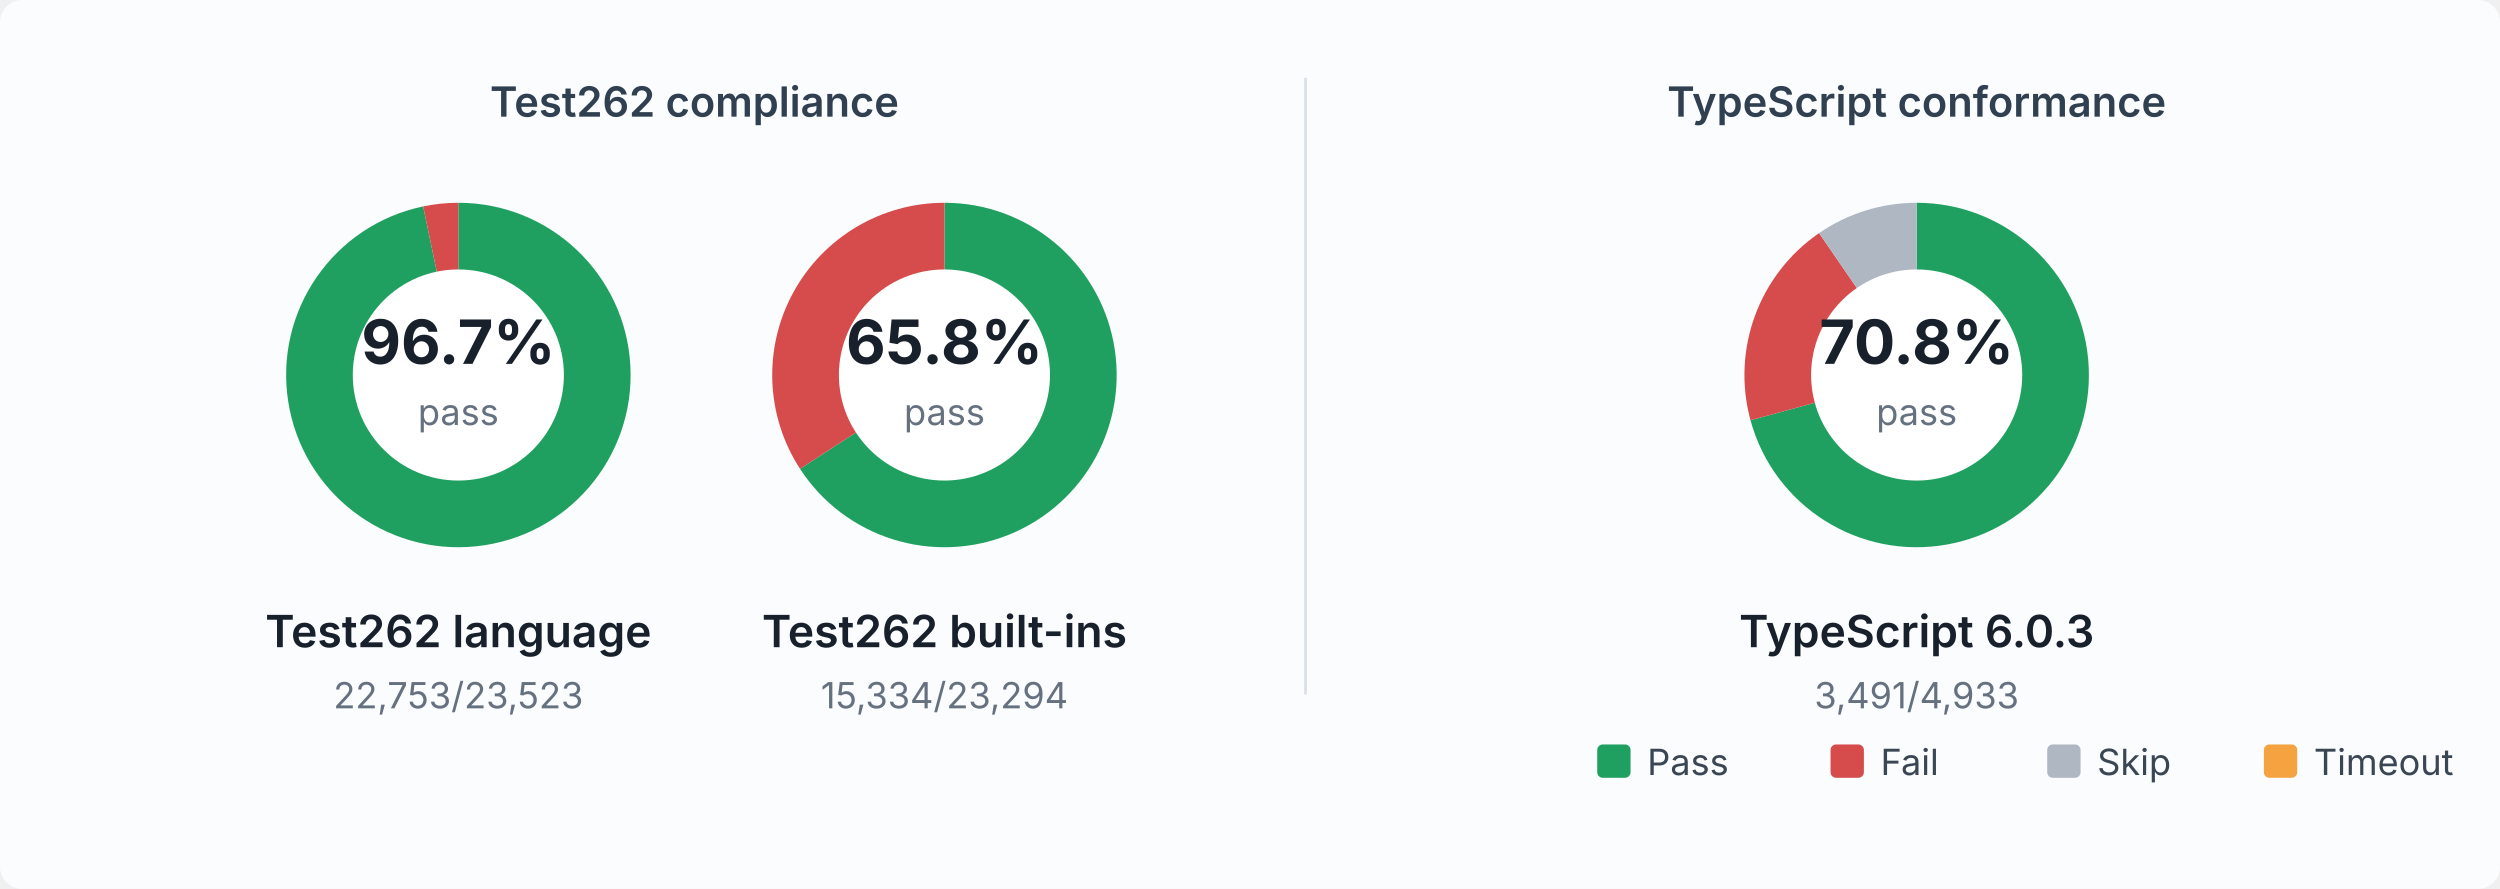
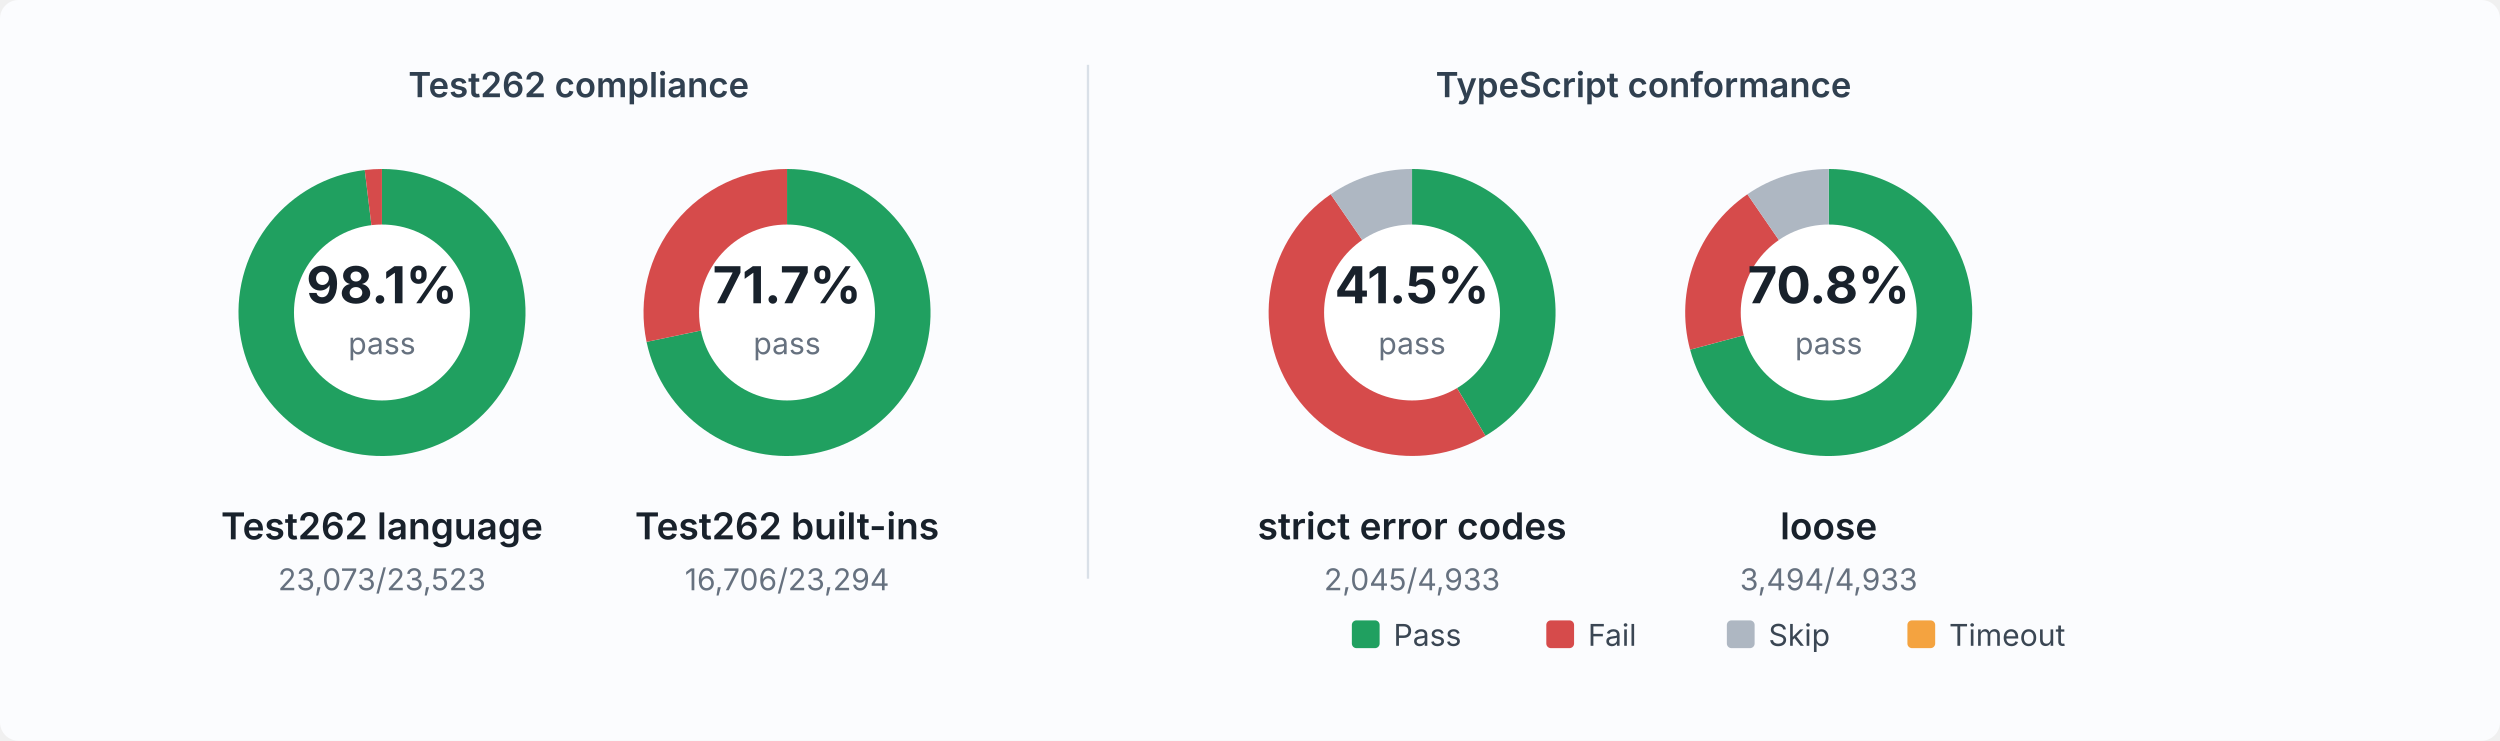
- <svg xmlns="http://www.w3.org/2000/svg" width="900" height="320" viewBox="0 0 900 320" role="img" aria-labelledby="title desc">
+ <svg xmlns="http://www.w3.org/2000/svg" width="1080" height="320" viewBox="0 0 1080 320" role="img" aria-labelledby="title desc">
  <style>
    .bg { fill: #fbfcfe; }
    .group { font: 600 15px system-ui, -apple-system, BlinkMacSystemFont, "Segoe UI", sans-serif; fill: #304050; }
    .title { font: 600 16px system-ui, -apple-system, BlinkMacSystemFont, "Segoe UI", sans-serif; fill: #18212b; }
    .percent { font: 700 22px system-ui, -apple-system, BlinkMacSystemFont, "Segoe UI", sans-serif; fill: #18212b; }
    .caption { font: 13px system-ui, -apple-system, BlinkMacSystemFont, "Segoe UI", sans-serif; fill: #66717f; }
    .legend { font: 13px system-ui, -apple-system, BlinkMacSystemFont, "Segoe UI", sans-serif; fill: #3a4653; }
  </style>
-   <rect class="bg" x="0" y="0" width="900" height="320" rx="8" />
+   <rect class="bg" x="0" y="0" width="1080" height="320" rx="8" />
  <text x="250" y="42" text-anchor="middle" class="group">Test262 compliance</text>
-   <text x="690" y="42" text-anchor="middle" class="group">TypeScript conformance</text>
+   <text x="710" y="42" text-anchor="middle" class="group">TypeScript conformance</text>
  <line x1="470" y1="28" x2="470" y2="250" stroke="#d9e0e8" stroke-width="1" />
  <g aria-label="Test262 language">
-     <path d="M 165.00 135.00 L 152.34 74.31 A 62.00 62.00 0 1 0 165.00 73.00 Z" fill="#20a060" />
-     <path d="M 165.00 135.00 L 165.00 73.00 A 62.00 62.00 0 0 0 152.34 74.31 Z" fill="#d64b4b" />
+     <path d="M 165.00 135.00 L 157.57 73.45 A 62.00 62.00 0 1 0 165.00 73.00 Z" fill="#20a060" />
+     <path d="M 165.00 135.00 L 165.00 73.00 A 62.00 62.00 0 0 0 157.57 73.45 Z" fill="#d64b4b" />
    <circle cx="165" cy="135" r="38" fill="#ffffff" />
-     <text x="165" y="131" text-anchor="middle" class="percent">96.7%</text>
+     <text x="165" y="131" text-anchor="middle" class="percent">98.1%</text>
    <text x="165" y="153" text-anchor="middle" class="caption">pass</text>
    <text x="165" y="233" text-anchor="middle" class="title">Test262 language</text>
-     <text x="165" y="255" text-anchor="middle" class="caption">22,753/23,523</text>
+     <text x="165" y="255" text-anchor="middle" class="caption">23,073/23,523</text>
  </g>
  <g aria-label="Test262 built-ins">
-     <path d="M 340.00 135.00 L 288.01 168.78 A 62.00 62.00 0 1 0 340.00 73.00 Z" fill="#20a060" />
-     <path d="M 340.00 135.00 L 340.00 73.00 A 62.00 62.00 0 0 0 288.01 168.78 Z" fill="#d64b4b" />
+     <path d="M 340.00 135.00 L 279.31 147.69 A 62.00 62.00 0 1 0 340.00 73.00 Z" fill="#20a060" />
+     <path d="M 340.00 135.00 L 340.00 73.00 A 62.00 62.00 0 0 0 279.31 147.69 Z" fill="#d64b4b" />
    <circle cx="340" cy="135" r="38" fill="#ffffff" />
-     <text x="340" y="131" text-anchor="middle" class="percent">65.8%</text>
+     <text x="340" y="131" text-anchor="middle" class="percent">71.7%</text>
    <text x="340" y="153" text-anchor="middle" class="caption">pass</text>
    <text x="340" y="233" text-anchor="middle" class="title">Test262 built-ins</text>
-     <text x="340" y="255" text-anchor="middle" class="caption">15,334/23,294</text>
+     <text x="340" y="255" text-anchor="middle" class="caption">16,706/23,294</text>
  </g>
-   <g aria-label="TypeScript 6.0.3">
-     <path d="M 690.00 135.00 L 630.18 151.29 A 62.00 62.00 0 1 0 690.00 73.00 Z" fill="#20a060" />
-     <path d="M 690.00 135.00 L 654.87 83.92 A 62.00 62.00 0 0 0 630.18 151.29 Z" fill="#d64b4b" />
-     <path d="M 690.00 135.00 L 690.00 73.00 A 62.00 62.00 0 0 0 654.87 83.92 Z" fill="#aeb7c2" />
-     <circle cx="690" cy="135" r="38" fill="#ffffff" />
-     <text x="690" y="131" text-anchor="middle" class="percent">70.8%</text>
-     <text x="690" y="153" text-anchor="middle" class="caption">pass</text>
-     <text x="690" y="233" text-anchor="middle" class="title">TypeScript 6.0.3</text>
-     <text x="690" y="255" text-anchor="middle" class="caption">3,491/4,933</text>
+   <g aria-label="TypeScript 6.0.3 (strict error codes)">
+     <path d="M 610.00 135.00 L 641.71 188.28 A 62.00 62.00 0 0 0 610.00 73.00 Z" fill="#20a060" />
+     <path d="M 610.00 135.00 L 574.87 83.92 A 62.00 62.00 0 0 0 641.71 188.28 Z" fill="#d64b4b" />
+     <path d="M 610.00 135.00 L 610.00 73.00 A 62.00 62.00 0 0 0 574.87 83.92 Z" fill="#aeb7c2" />
+     <circle cx="610" cy="135" r="38" fill="#ffffff" />
+     <text x="610" y="131" text-anchor="middle" class="percent">41.5%</text>
+     <text x="610" y="153" text-anchor="middle" class="caption">pass</text>
+     <text x="610" y="233" text-anchor="middle" class="title">strict error codes</text>
+     <text x="610" y="255" text-anchor="middle" class="caption">2,045/4,933</text>
  </g>
-   <g transform="translate(575 278)">
+   <g aria-label="TypeScript 6.0.3 (loose)">
+     <path d="M 790.00 135.00 L 730.12 151.06 A 62.00 62.00 0 1 0 790.00 73.00 Z" fill="#20a060" />
+     <path d="M 790.00 135.00 L 754.87 83.92 A 62.00 62.00 0 0 0 730.12 151.06 Z" fill="#d64b4b" />
+     <path d="M 790.00 135.00 L 790.00 73.00 A 62.00 62.00 0 0 0 754.87 83.92 Z" fill="#aeb7c2" />
+     <circle cx="790" cy="135" r="38" fill="#ffffff" />
+     <text x="790" y="131" text-anchor="middle" class="percent">70.8%</text>
+     <text x="790" y="153" text-anchor="middle" class="caption">pass</text>
+     <text x="790" y="233" text-anchor="middle" class="title">loose</text>
+     <text x="790" y="255" text-anchor="middle" class="caption">3,494/4,933</text>
+   </g>
+   <g transform="translate(584 278)">
    <rect x="0" y="-10" width="12" height="12" fill="#20a060" rx="2" />
    <text x="18" y="1" class="legend">Pass</text>
    <rect x="84" y="-10" width="12" height="12" fill="#d64b4b" rx="2" />
    <text x="102" y="1" class="legend">Fail</text>
    <rect x="162" y="-10" width="12" height="12" fill="#aeb7c2" rx="2" />
    <text x="180" y="1" class="legend">Skip</text>
    <rect x="240" y="-10" width="12" height="12" fill="#f4a340" rx="2" />
    <text x="258" y="1" class="legend">Timeout</text>
  </g>
</svg>
